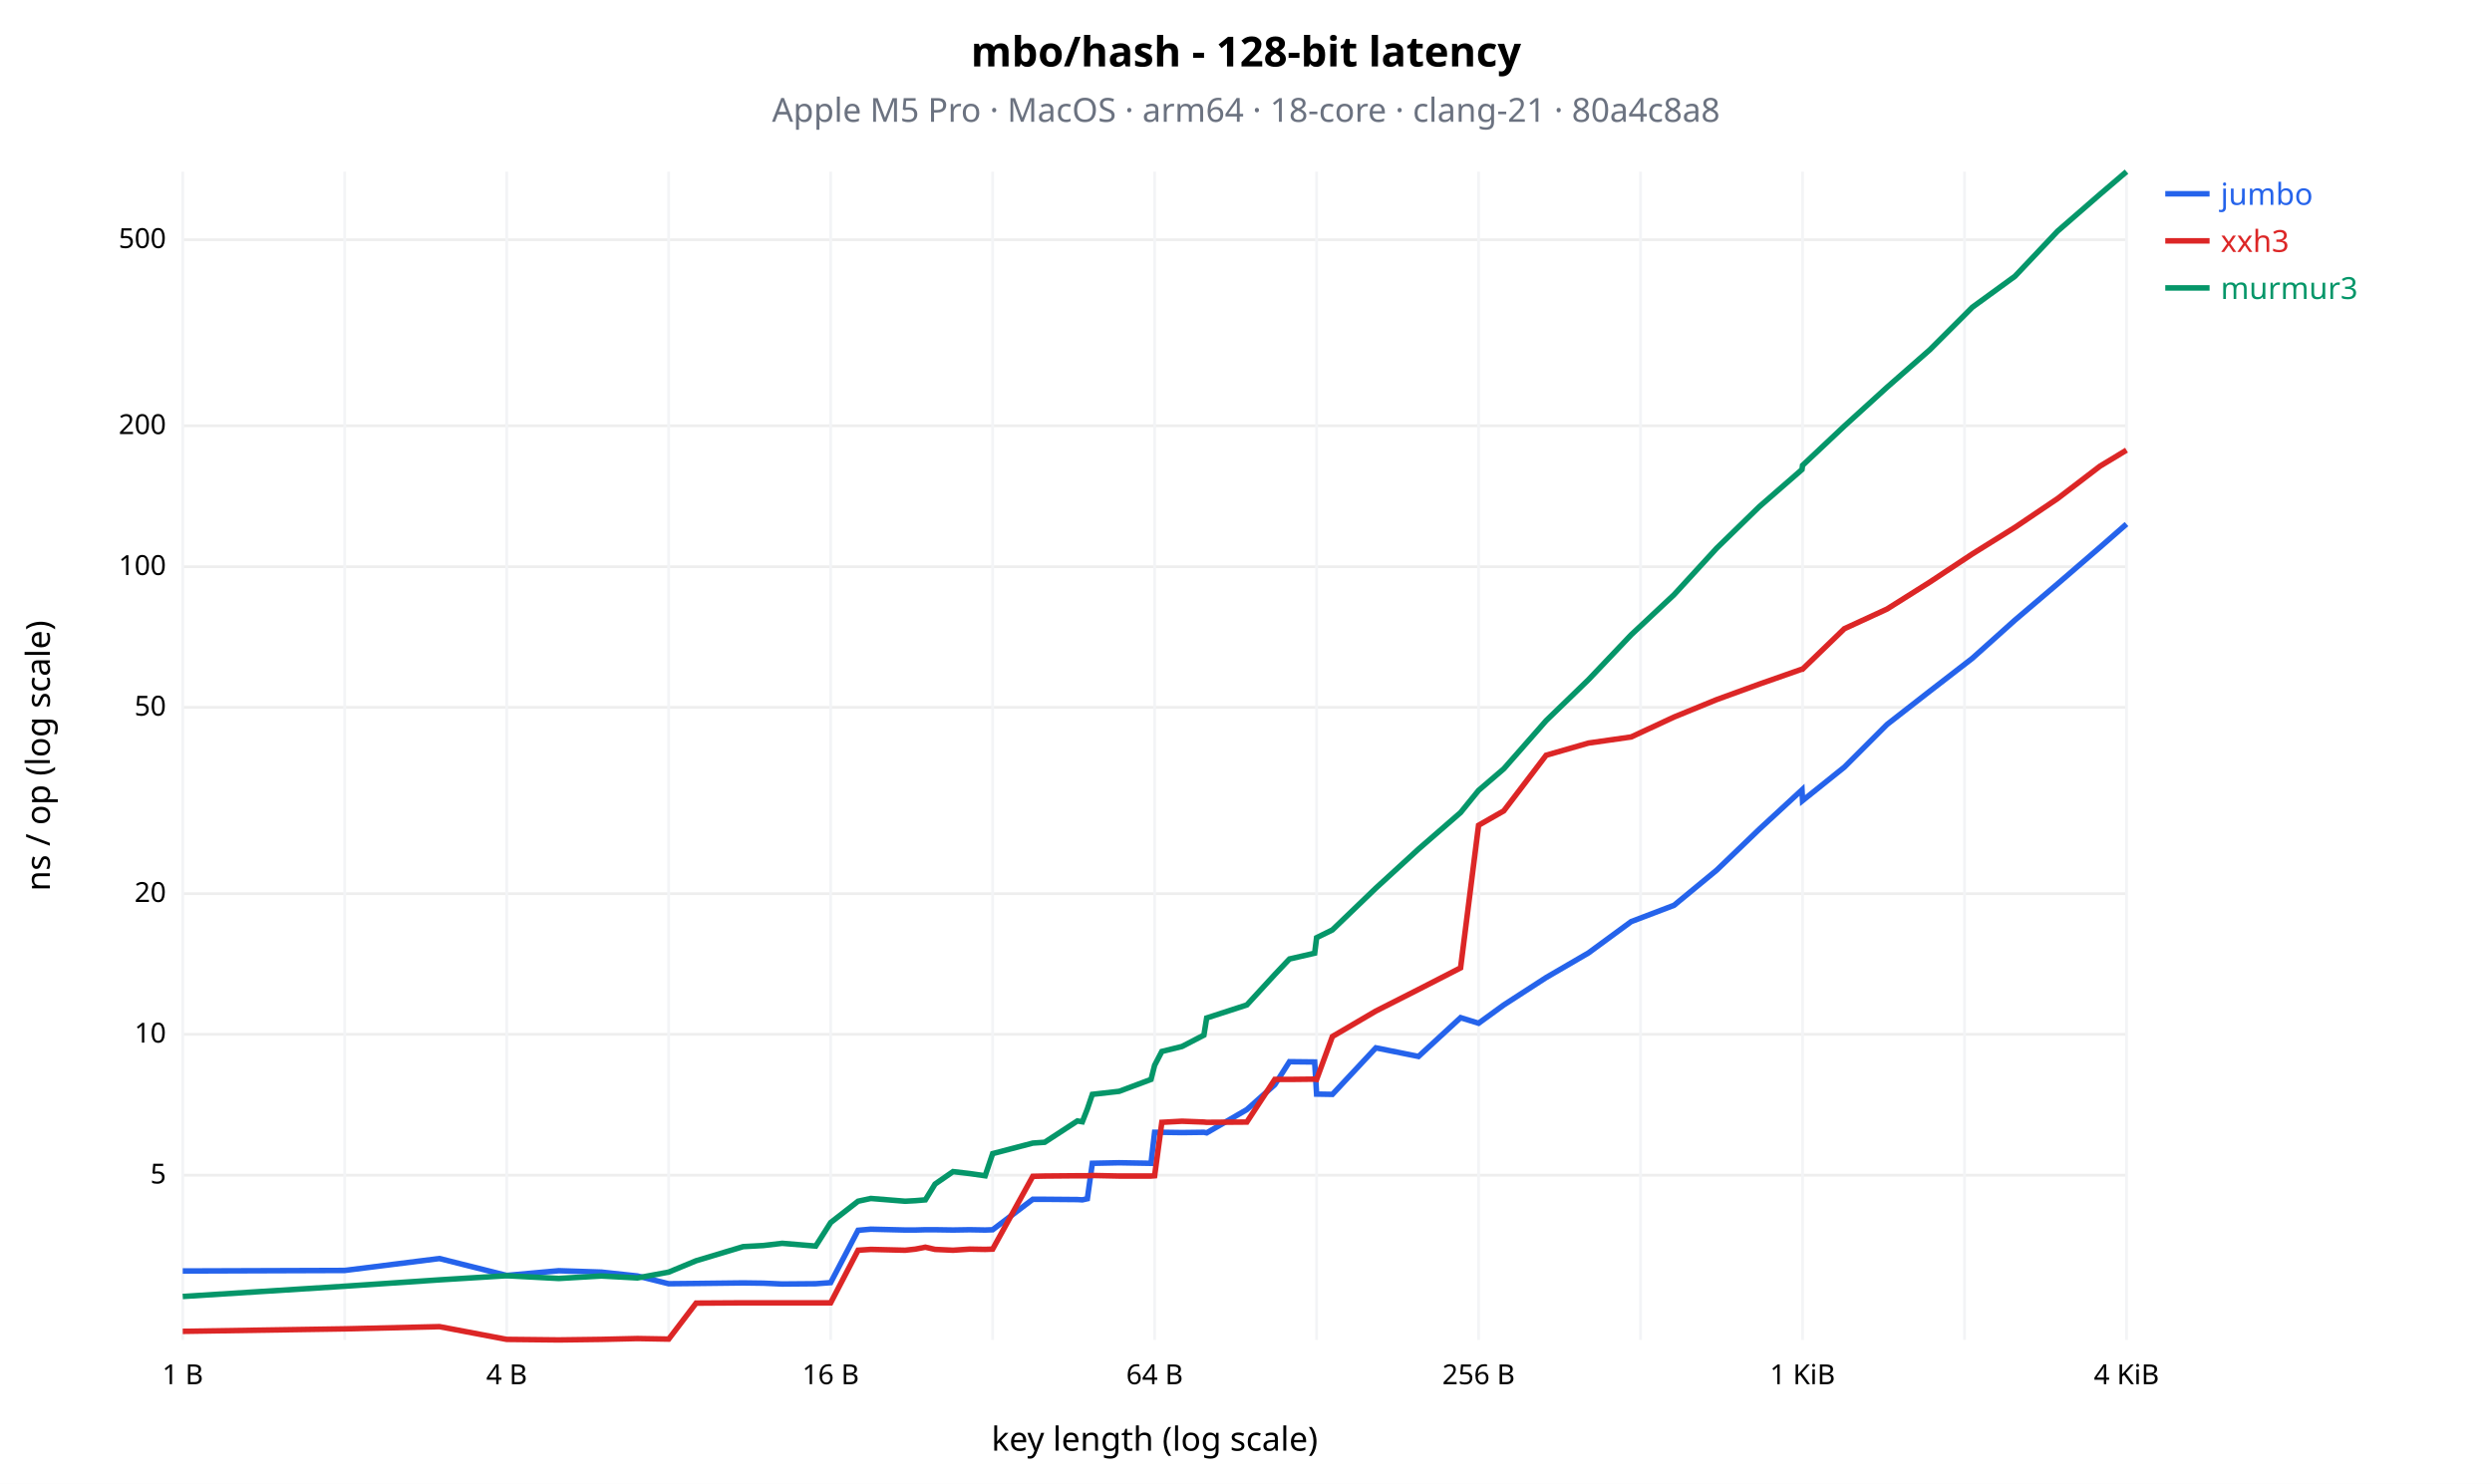
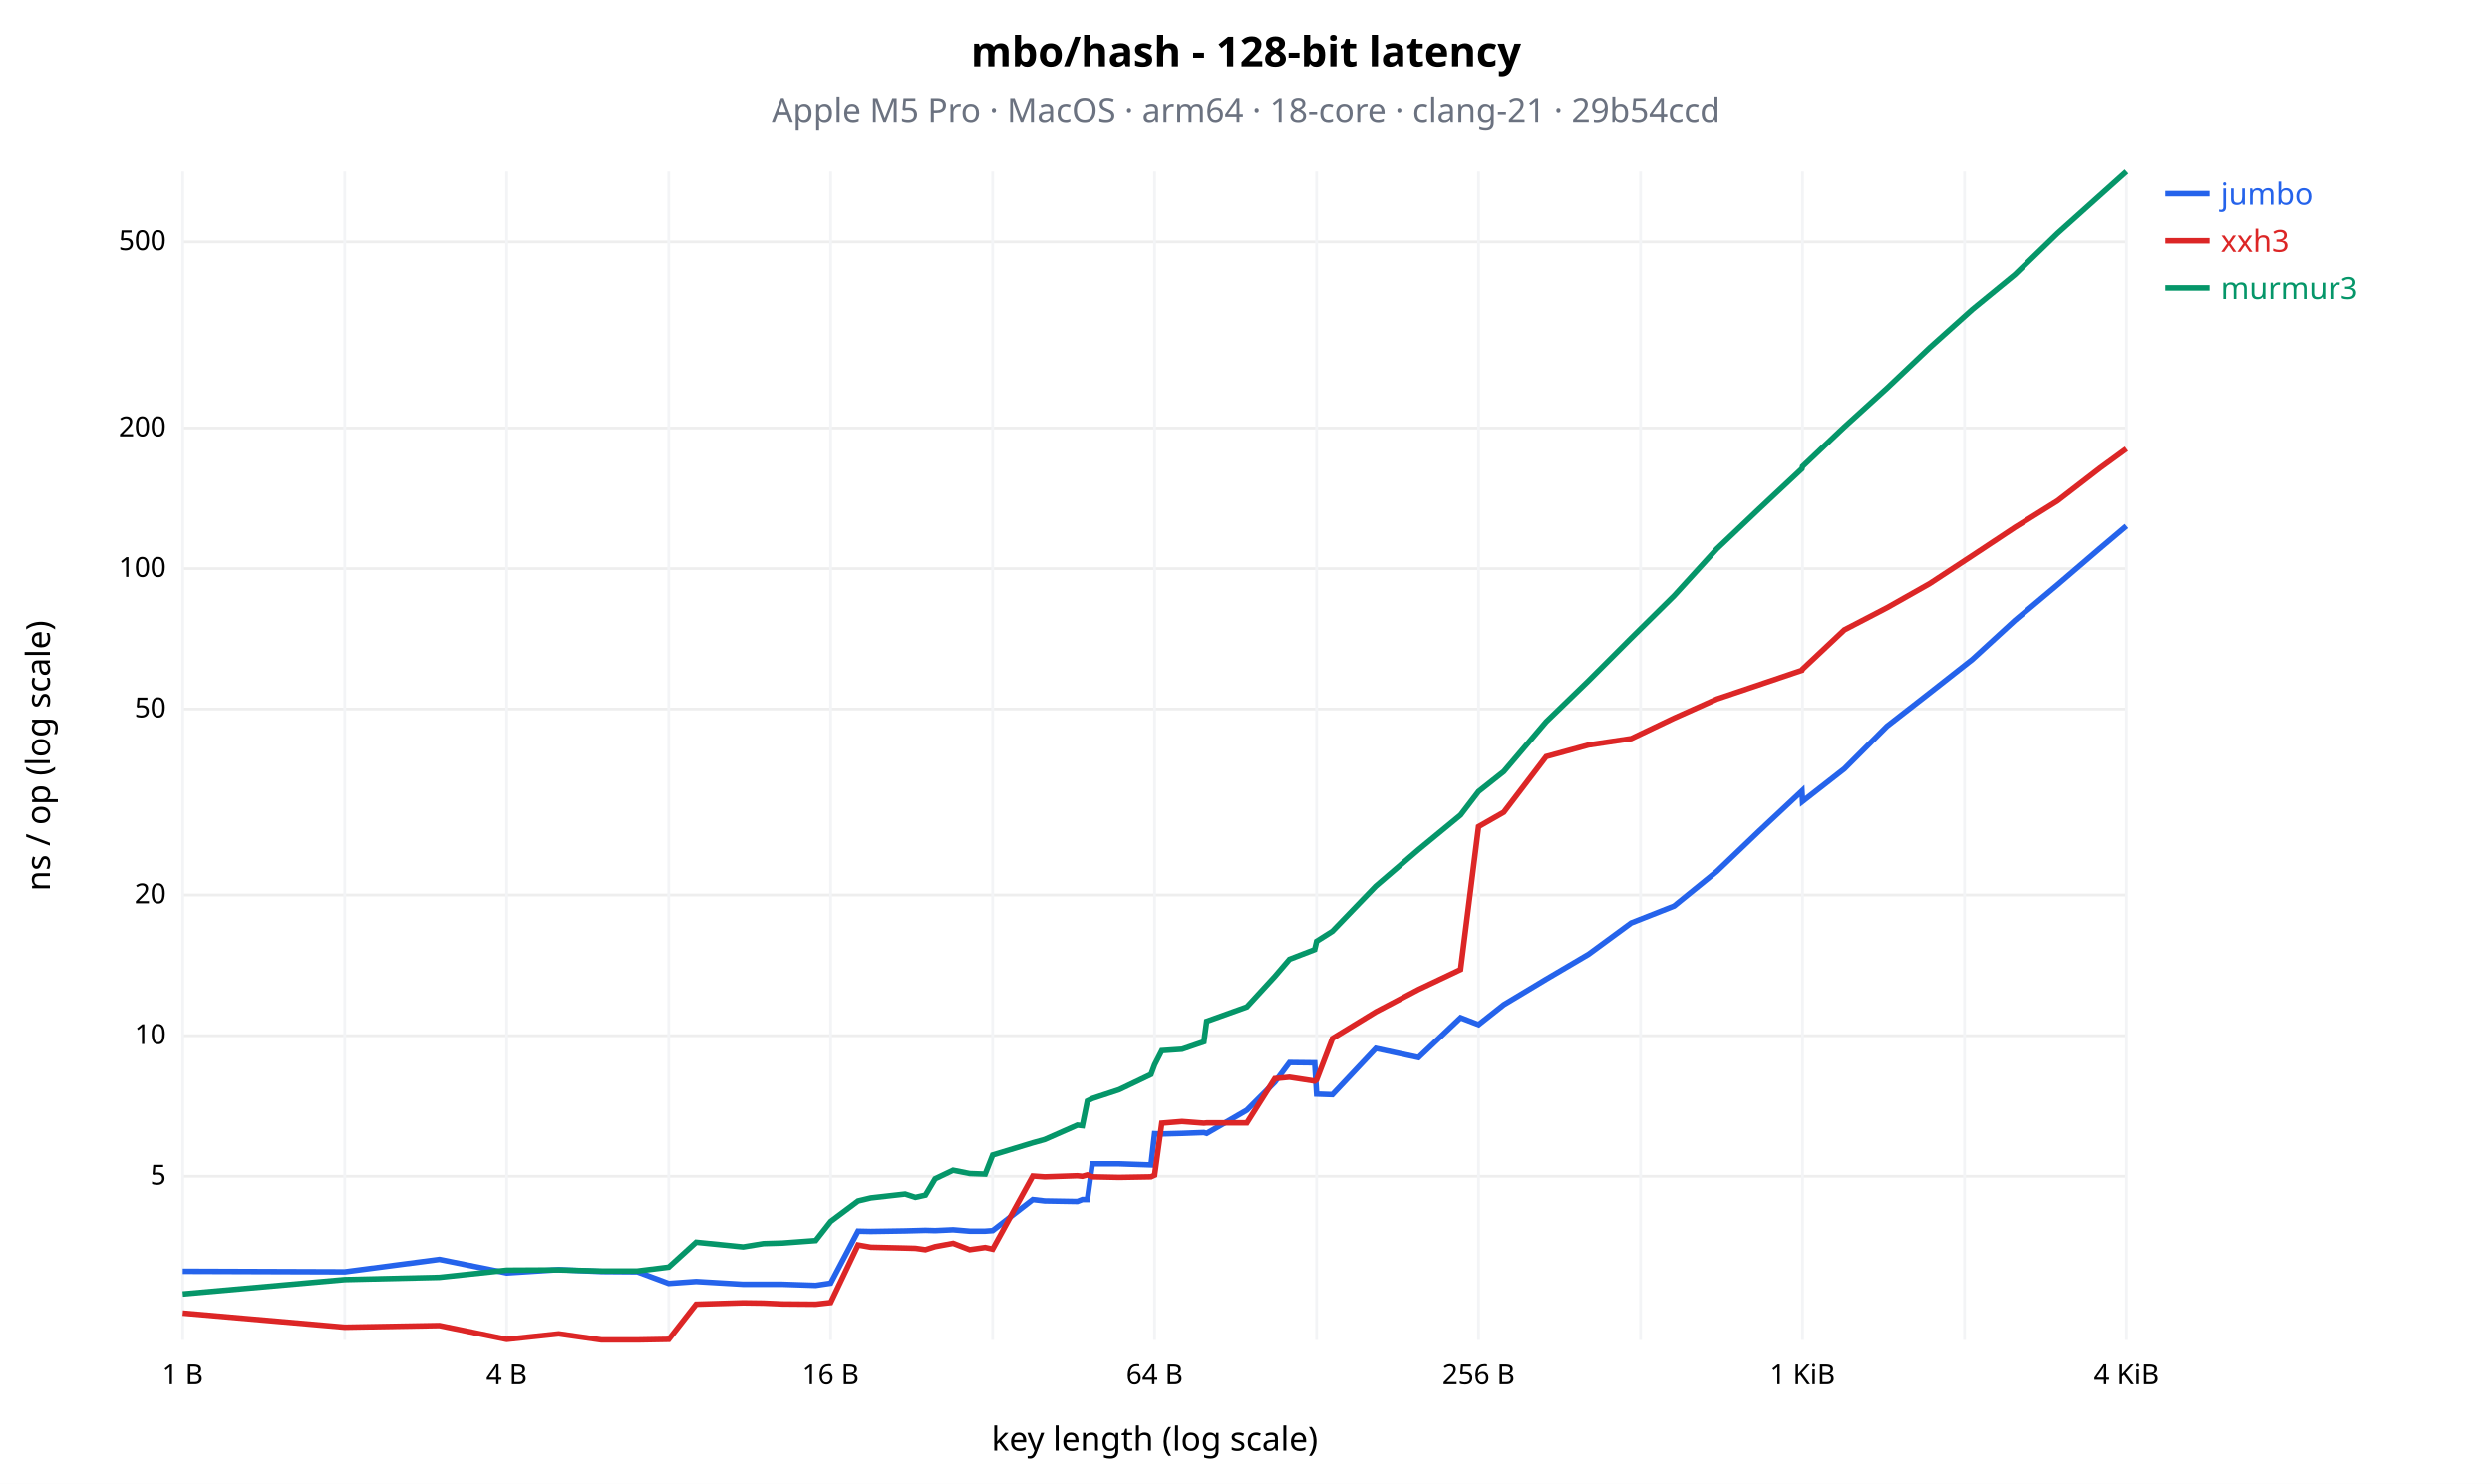
<svg xmlns="http://www.w3.org/2000/svg" width="900" height="536" font-family="sans-serif">
  <rect width="900" height="536" fill="white" />
  <text x="450" y="24" font-size="15" font-weight="bold" text-anchor="middle">mbo/hash - 128-bit latency</text>
-   <text x="450" y="44" font-size="12" fill="#6b7280" text-anchor="middle">Apple M5 Pro · MacOS · arm64 · 18-core · clang-21 · 80a4c8a8</text>
-   <line x1="66" y1="424.5" x2="768.0" y2="424.5" stroke="#eee" />
-   <text x="60" y="427.5" font-size="10" text-anchor="end">5</text>
-   <line x1="66" y1="373.6" x2="768.0" y2="373.6" stroke="#eee" />
-   <text x="60" y="376.6" font-size="10" text-anchor="end">10</text>
-   <line x1="66" y1="322.8" x2="768.0" y2="322.8" stroke="#eee" />
-   <text x="60" y="325.8" font-size="10" text-anchor="end">20</text>
-   <line x1="66" y1="255.5" x2="768.0" y2="255.5" stroke="#eee" />
-   <text x="60" y="258.5" font-size="10" text-anchor="end">50</text>
-   <line x1="66" y1="204.7" x2="768.0" y2="204.7" stroke="#eee" />
-   <text x="60" y="207.7" font-size="10" text-anchor="end">100</text>
-   <line x1="66" y1="153.8" x2="768.0" y2="153.8" stroke="#eee" />
-   <text x="60" y="156.8" font-size="10" text-anchor="end">200</text>
-   <line x1="66" y1="86.6" x2="768.0" y2="86.6" stroke="#eee" />
-   <text x="60" y="89.6" font-size="10" text-anchor="end">500</text>
+   <text x="450" y="44" font-size="12" fill="#6b7280" text-anchor="middle">Apple M5 Pro · MacOS · arm64 · 18-core · clang-21 · 29b54ccd</text>
+   <line x1="66" y1="424.9" x2="768.0" y2="424.9" stroke="#eee" />
+   <text x="60" y="427.9" font-size="10" text-anchor="end">5</text>
+   <line x1="66" y1="374.1" x2="768.0" y2="374.1" stroke="#eee" />
+   <text x="60" y="377.1" font-size="10" text-anchor="end">10</text>
+   <line x1="66" y1="323.3" x2="768.0" y2="323.3" stroke="#eee" />
+   <text x="60" y="326.3" font-size="10" text-anchor="end">20</text>
+   <line x1="66" y1="256.1" x2="768.0" y2="256.1" stroke="#eee" />
+   <text x="60" y="259.1" font-size="10" text-anchor="end">50</text>
+   <line x1="66" y1="205.4" x2="768.0" y2="205.4" stroke="#eee" />
+   <text x="60" y="208.4" font-size="10" text-anchor="end">100</text>
+   <line x1="66" y1="154.6" x2="768.0" y2="154.6" stroke="#eee" />
+   <text x="60" y="157.6" font-size="10" text-anchor="end">200</text>
+   <line x1="66" y1="87.4" x2="768.0" y2="87.4" stroke="#eee" />
+   <text x="60" y="90.4" font-size="10" text-anchor="end">500</text>
  <line x1="66.0" y1="62" x2="66.0" y2="484.0" stroke="#f3f4f6" />
  <text x="66.0" y="500.0" font-size="10" text-anchor="middle">1 B</text>
  <line x1="124.5" y1="62" x2="124.5" y2="484.0" stroke="#f3f4f6" />
  <line x1="183.0" y1="62" x2="183.0" y2="484.0" stroke="#f3f4f6" />
  <text x="183.0" y="500.0" font-size="10" text-anchor="middle">4 B</text>
  <line x1="241.5" y1="62" x2="241.5" y2="484.0" stroke="#f3f4f6" />
  <line x1="300.0" y1="62" x2="300.0" y2="484.0" stroke="#f3f4f6" />
  <text x="300.0" y="500.0" font-size="10" text-anchor="middle">16 B</text>
  <line x1="358.5" y1="62" x2="358.5" y2="484.0" stroke="#f3f4f6" />
  <line x1="417.0" y1="62" x2="417.0" y2="484.0" stroke="#f3f4f6" />
  <text x="417.0" y="500.0" font-size="10" text-anchor="middle">64 B</text>
  <line x1="475.5" y1="62" x2="475.5" y2="484.0" stroke="#f3f4f6" />
  <line x1="534.0" y1="62" x2="534.0" y2="484.0" stroke="#f3f4f6" />
  <text x="534.0" y="500.0" font-size="10" text-anchor="middle">256 B</text>
  <line x1="592.5" y1="62" x2="592.5" y2="484.0" stroke="#f3f4f6" />
  <line x1="651.0" y1="62" x2="651.0" y2="484.0" stroke="#f3f4f6" />
  <text x="651.0" y="500.0" font-size="10" text-anchor="middle">1 KiB</text>
  <line x1="709.5" y1="62" x2="709.5" y2="484.0" stroke="#f3f4f6" />
  <line x1="768.0" y1="62" x2="768.0" y2="484.0" stroke="#f3f4f6" />
  <text x="768.0" y="500.0" font-size="10" text-anchor="middle">4 KiB</text>
  <text x="417" y="524" font-size="12" text-anchor="middle">key length (log scale)</text>
  <text x="18" y="273" font-size="12" transform="rotate(-90 18 273)" text-anchor="middle">ns / op (log scale)</text>
-   <polyline points="66.0,459.1 124.5,458.9 158.7,454.6 183.0,460.7 201.8,459.0 217.2,459.5 230.2,460.9 241.5,463.7 251.4,463.6 268.4,463.4 275.7,463.5 282.5,463.8 294.6,463.7 300.0,463.3 309.9,444.4 314.5,444.0 326.9,444.3 330.6,444.3 334.2,444.2 337.7,444.2 344.2,444.3 350.2,444.2 355.8,444.3 358.5,444.2 373.0,433.2 377.3,433.2 389.1,433.3 390.9,433.4 392.7,433.0 394.5,420.2 404.2,420.0 415.7,420.2 417.0,409.0 419.6,409.0 426.9,409.1 434.8,409.0 435.8,409.2 450.3,400.8 460.4,391.8 465.7,383.5 474.8,383.6 475.5,395.2 481.2,395.3 496.9,378.5 512.3,381.6 527.5,367.6 534.0,369.6 543.1,363.0 558.4,353.1 573.7,344.2 589.1,332.9 604.6,327.0 620.0,314.3 635.4,299.5 650.8,285.3 651.0,289.2 666.1,277.1 681.5,261.7 696.9,249.7 712.3,237.8 727.7,224.0 743.1,210.9 758.4,197.7 768.0,189.3" fill="none" stroke="#2563eb" stroke-width="2" />
+   <polyline points="66.0,459.2 124.5,459.4 158.7,454.9 183.0,459.8 201.8,458.6 217.2,459.3 230.2,459.4 241.5,463.6 251.4,462.9 268.4,463.9 275.7,463.9 282.5,463.9 294.6,464.3 300.0,463.5 309.9,444.7 314.5,444.8 326.9,444.6 330.6,444.5 334.2,444.4 337.7,444.5 344.2,444.2 350.2,444.7 355.8,444.7 358.5,444.5 373.0,433.3 377.3,433.8 389.1,434.0 390.9,433.3 392.7,433.3 394.5,420.4 404.2,420.4 415.7,420.8 417.0,409.5 419.6,409.6 426.9,409.4 434.8,409.1 435.8,409.4 450.3,401.0 460.4,390.9 465.7,383.8 474.8,383.9 475.5,395.2 481.2,395.4 496.9,378.7 512.3,382.0 527.5,367.6 534.0,370.1 543.1,362.9 558.4,353.7 573.7,344.7 589.1,333.4 604.6,327.3 620.0,314.8 635.4,300.1 650.8,285.7 651.0,289.5 666.1,277.7 681.5,262.3 696.9,250.3 712.3,238.2 727.7,224.1 743.1,211.2 758.4,198.1 768.0,190.0" fill="none" stroke="#2563eb" stroke-width="2" />
  <line x1="782.0" y1="70.0" x2="798.0" y2="70.0" stroke="#2563eb" stroke-width="2" />
  <text x="802.0" y="74.0" font-size="11" fill="#2563eb">jumbo</text>
-   <polyline points="66.0,480.9 124.5,480.0 158.7,479.2 183.0,483.8 201.8,484.0 217.2,483.8 230.2,483.5 241.5,483.7 251.4,470.7 268.4,470.6 275.7,470.6 282.5,470.6 294.6,470.6 300.0,470.6 309.9,451.6 314.5,451.3 326.9,451.6 330.6,451.2 334.2,450.5 337.7,451.3 344.2,451.6 350.2,451.2 355.8,451.3 358.5,451.2 373.0,424.9 377.3,424.8 389.1,424.7 390.9,424.7 392.7,424.7 394.5,424.6 404.2,424.8 415.7,424.8 417.0,424.7 419.6,405.4 426.9,405.0 434.8,405.3 435.8,405.4 450.3,405.3 460.4,389.9 465.7,389.9 474.8,389.8 475.5,389.9 481.2,374.4 496.9,365.2 512.3,357.4 527.5,349.6 534.0,298.1 543.1,292.9 558.4,272.8 573.7,268.4 589.1,266.2 604.6,259.0 620.0,252.7 635.4,247.1 650.8,241.7 651.0,241.7 666.1,227.1 681.5,220.0 696.9,210.3 712.3,200.1 727.7,190.5 743.1,180.1 758.4,168.4 768.0,162.6" fill="none" stroke="#dc2626" stroke-width="2" />
+   <polyline points="66.0,474.3 124.5,479.4 158.7,478.8 183.0,483.8 201.8,481.8 217.2,484.0 230.2,484.0 241.5,483.8 251.4,471.1 268.4,470.6 275.7,470.7 282.5,471.0 294.6,471.1 300.0,470.5 309.9,449.7 314.5,450.5 326.9,450.8 330.6,450.9 334.2,451.4 337.7,450.3 344.2,449.1 350.2,451.4 355.8,450.6 358.5,451.2 373.0,424.8 377.3,425.1 389.1,424.7 390.9,424.9 392.7,424.4 394.5,425.1 404.2,425.3 415.7,425.1 417.0,424.5 419.6,405.7 426.9,405.1 434.8,405.7 435.8,405.6 450.3,405.6 460.4,389.6 465.7,389.1 474.8,390.5 475.5,390.0 481.2,375.1 496.9,365.5 512.3,357.4 527.5,350.2 534.0,298.6 543.1,293.4 558.4,273.3 573.7,269.1 589.1,266.8 604.6,259.4 620.0,252.5 635.4,247.3 650.8,242.1 651.0,241.7 666.1,227.5 681.5,219.5 696.9,210.8 712.3,200.7 727.7,190.5 743.1,180.9 758.4,169.1 768.0,162.1" fill="none" stroke="#dc2626" stroke-width="2" />
  <line x1="782.0" y1="87.0" x2="798.0" y2="87.0" stroke="#dc2626" stroke-width="2" />
  <text x="802.0" y="91.0" font-size="11" fill="#dc2626">xxh3</text>
-   <polyline points="66.0,468.3 124.5,464.6 158.7,462.3 183.0,460.8 201.8,461.8 217.2,460.9 230.2,461.6 241.5,459.5 251.4,455.4 268.4,450.3 275.7,449.9 282.5,449.1 294.6,450.1 300.0,441.6 309.9,433.9 314.5,432.9 326.9,433.9 330.6,433.7 334.2,433.4 337.7,427.7 344.2,423.2 350.2,423.9 355.8,424.7 358.5,416.7 373.0,412.9 377.3,412.6 389.1,404.9 390.9,405.2 392.7,400.6 394.5,395.3 404.2,394.2 415.7,389.9 417.0,384.8 419.6,379.8 426.9,378.0 434.8,373.9 435.8,367.7 450.3,363.0 460.4,352.0 465.7,346.4 474.8,344.3 475.5,338.7 481.2,335.9 496.9,320.8 512.3,306.7 527.5,293.5 534.0,285.5 543.1,277.7 558.4,260.3 573.7,245.5 589.1,229.3 604.6,214.8 620.0,198.0 635.4,183.0 650.8,169.6 651.0,168.1 666.1,153.9 681.5,139.9 696.9,126.4 712.3,111.0 727.7,99.8 743.1,83.5 758.4,70.2 768.0,62.0" fill="none" stroke="#059669" stroke-width="2" />
+   <polyline points="66.0,467.4 124.5,462.2 158.7,461.4 183.0,458.8 201.8,458.7 217.2,459.1 230.2,459.1 241.5,457.7 251.4,448.7 268.4,450.4 275.7,449.2 282.5,449.0 294.6,448.1 300.0,441.2 309.9,433.8 314.5,432.7 326.9,431.3 330.6,432.5 334.2,431.7 337.7,425.8 344.2,422.7 350.2,423.9 355.8,424.1 358.5,417.2 373.0,412.8 377.3,411.6 389.1,406.4 390.9,406.6 392.7,397.7 394.5,396.8 404.2,393.6 415.7,388.1 417.0,384.6 419.6,379.5 426.9,379.0 434.8,376.3 435.8,368.9 450.3,363.7 460.4,352.7 465.7,346.5 474.8,343.0 475.5,340.0 481.2,336.4 496.9,320.1 512.3,306.9 527.5,294.4 534.0,285.9 543.1,278.7 558.4,260.7 573.7,245.9 589.1,230.5 604.6,215.2 620.0,198.3 635.4,183.7 650.8,169.3 651.0,168.5 666.1,154.2 681.5,140.2 696.9,125.6 712.3,111.8 727.7,99.2 743.1,84.3 758.4,70.6 768.0,62.0" fill="none" stroke="#059669" stroke-width="2" />
  <line x1="782.0" y1="104.0" x2="798.0" y2="104.0" stroke="#059669" stroke-width="2" />
  <text x="802.0" y="108.0" font-size="11" fill="#059669">murmur3</text>
</svg>
